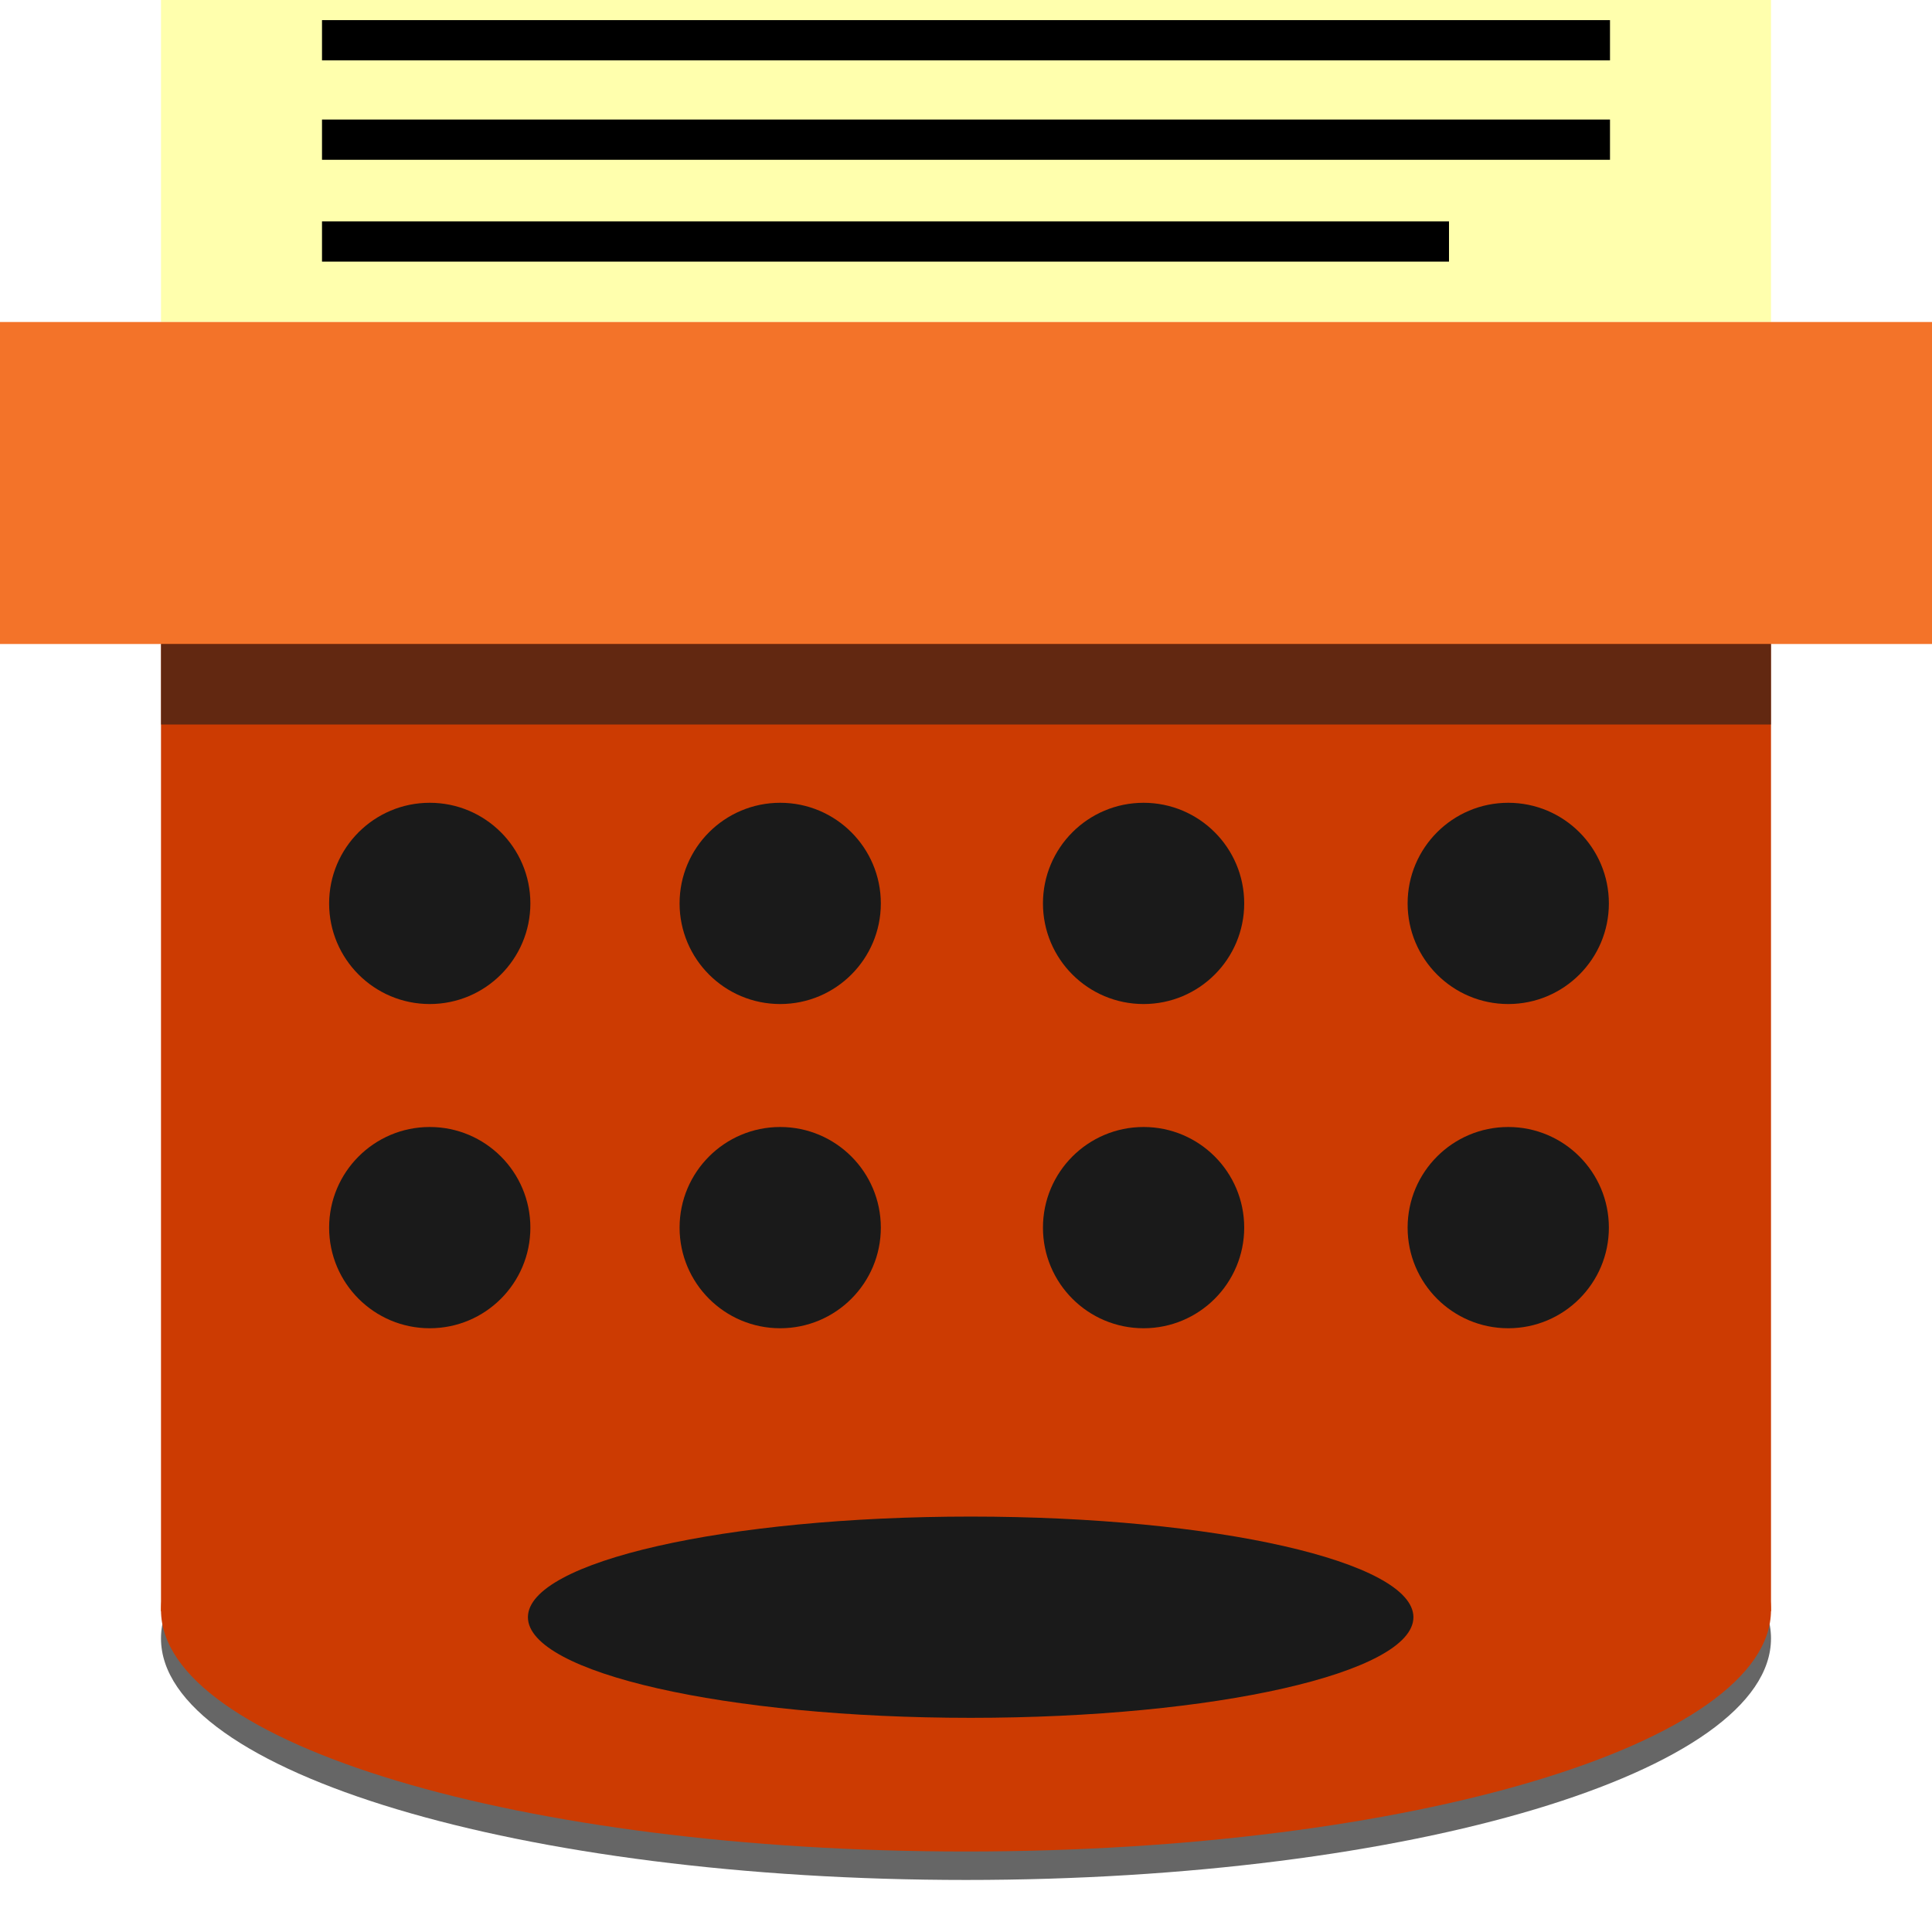
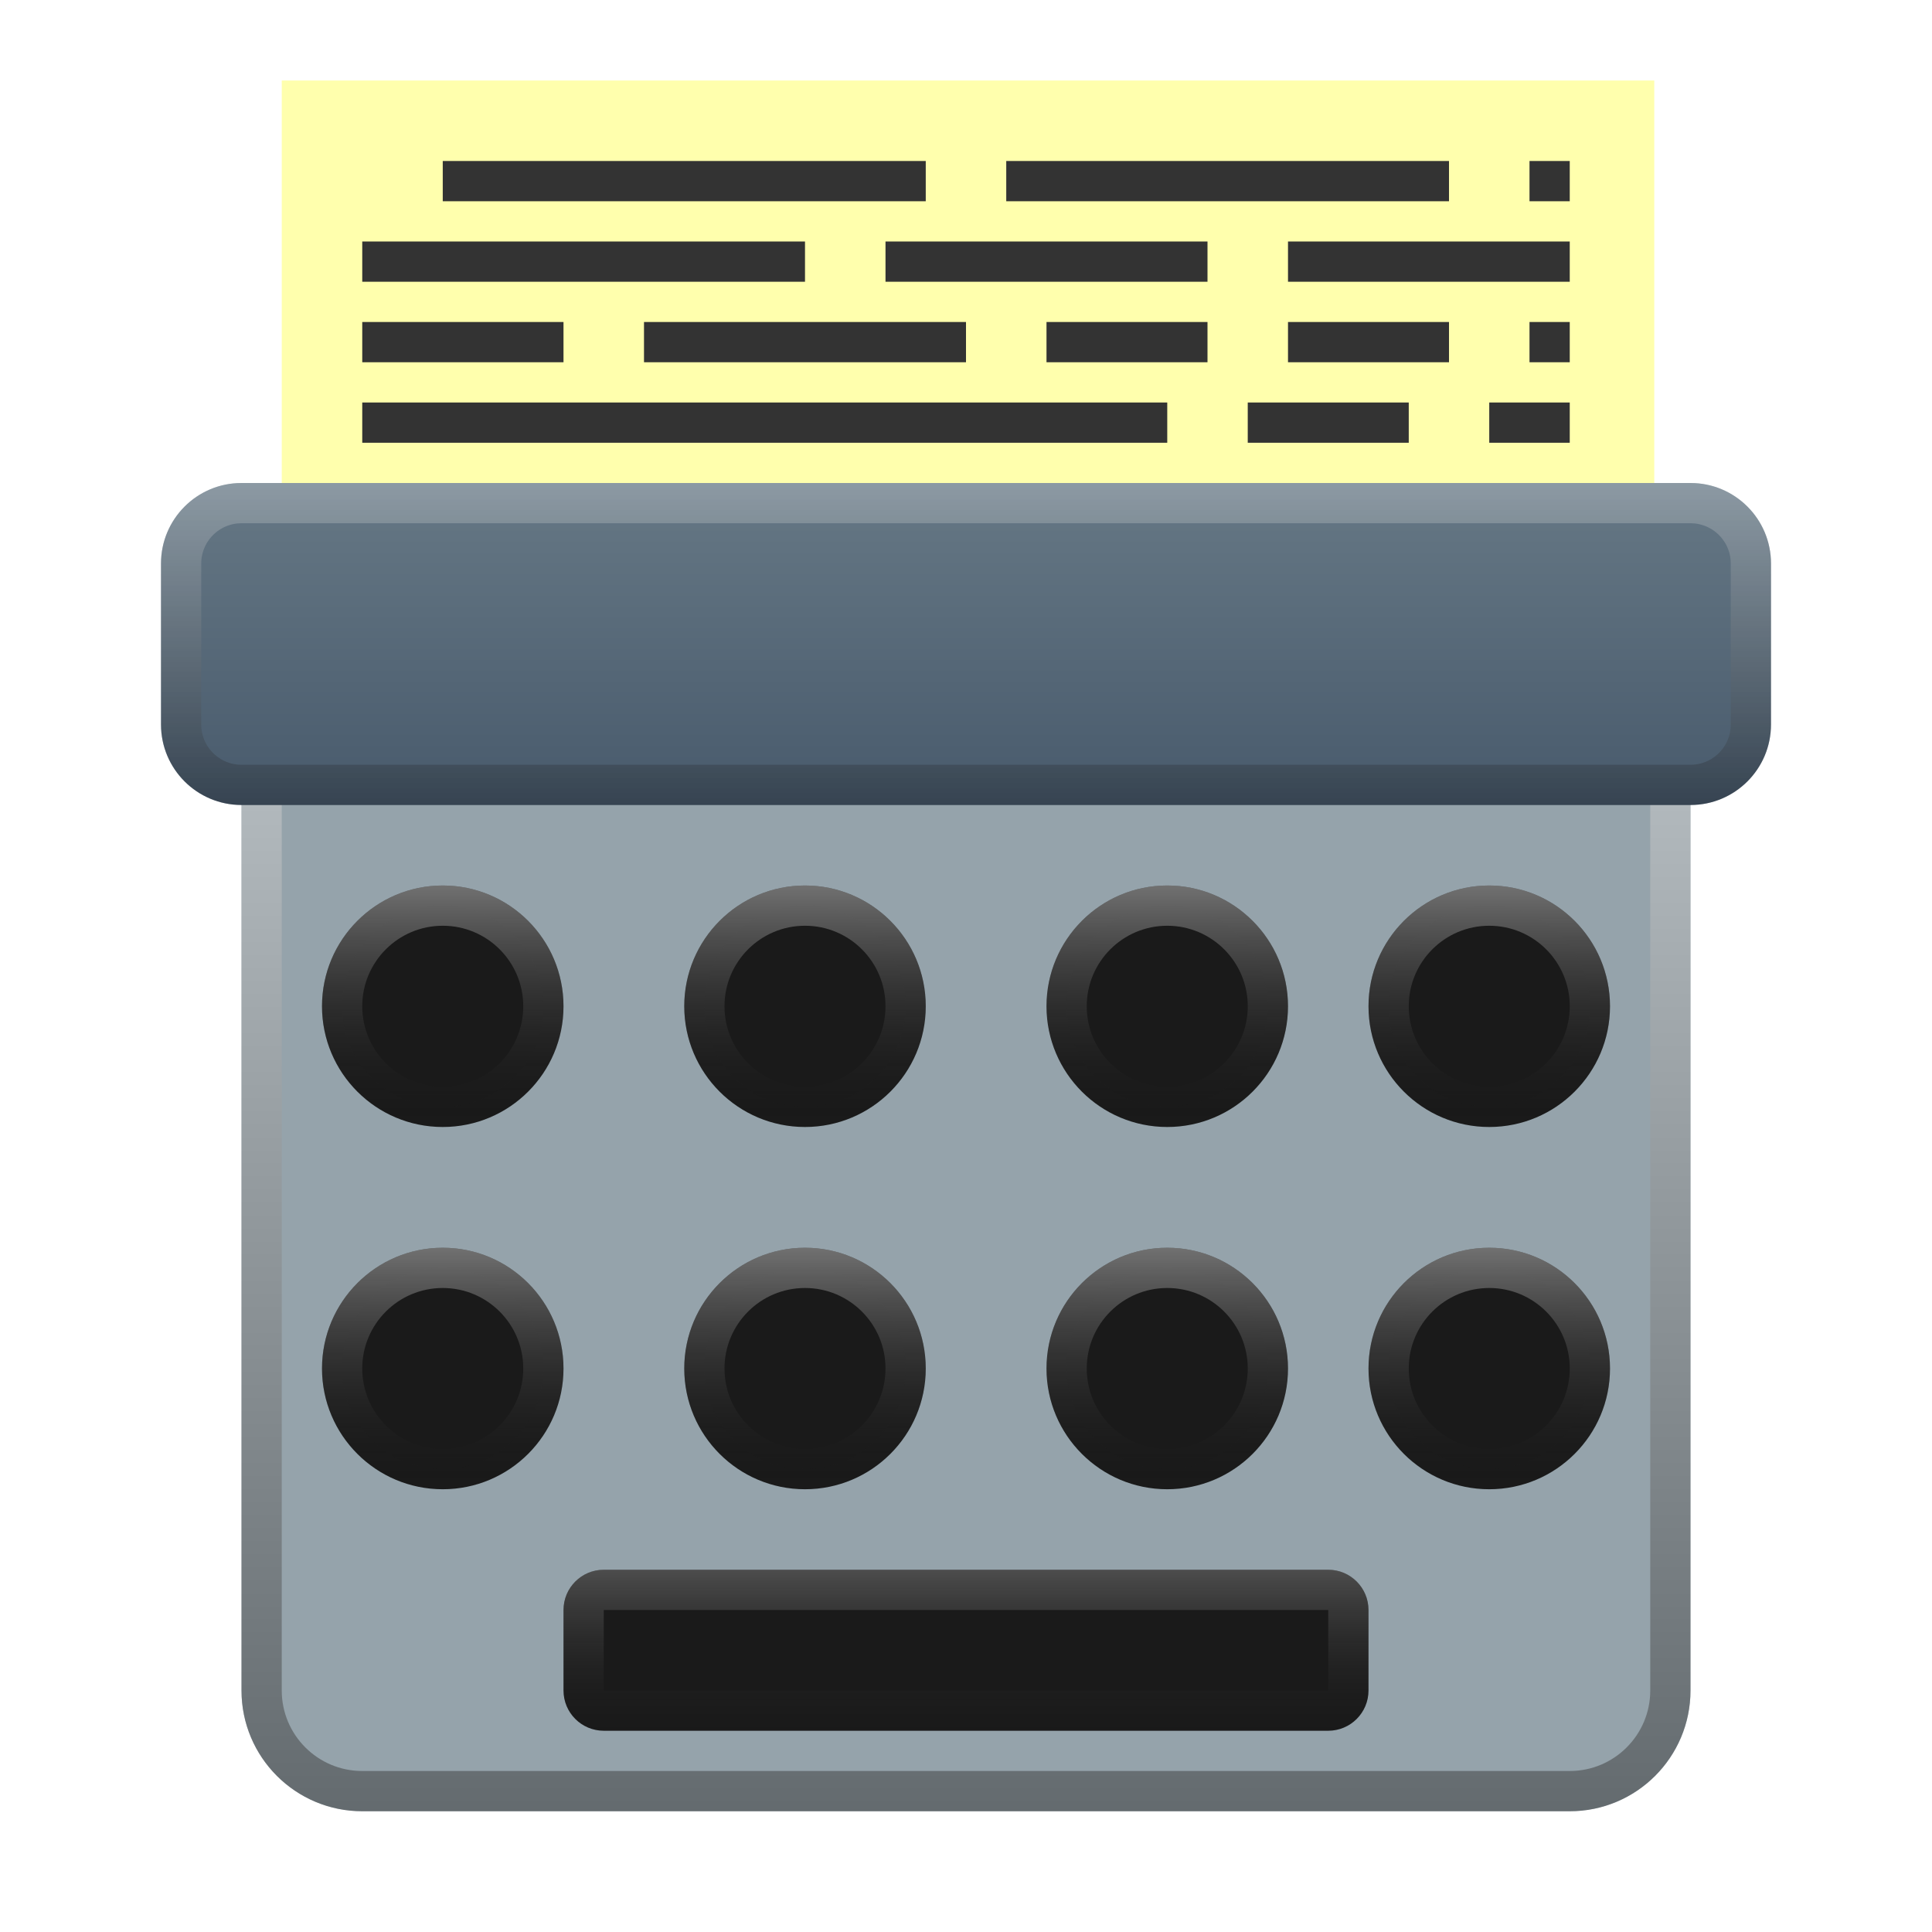
<svg xmlns="http://www.w3.org/2000/svg" xmlns:xlink="http://www.w3.org/1999/xlink" id="svg4031" height="48" width="48" version="1.1">
  <defs id="defs4033">
+     <linearGradient id="linearGradient4399">
+       <stop style="stop-color:#ffffff;stop-opacity:1" offset="0" id="stop4401" />
+       <stop style="stop-color:#333333;stop-opacity:1" offset="1" id="stop4403" />
+     </linearGradient>
+     <linearGradient id="linearGradient4371">
+       <stop style="stop-color:#667885;stop-opacity:1;" offset="0" id="stop4373" />
+       <stop style="stop-color:#485a6c;stop-opacity:1" offset="1" id="stop4375" />
+     </linearGradient>
+     <linearGradient id="linearGradient4363">
+       <stop style="stop-color:#ffffff;stop-opacity:1;" offset="0" id="stop4365" />
+       <stop style="stop-color:#000000;stop-opacity:0" offset="1" id="stop4367" />
+     </linearGradient>
+     <linearGradient id="linearGradient4215">
+       <stop style="stop-color:#ffffff;stop-opacity:1;" offset="0" id="stop4217" />
+       <stop style="stop-color:#000000;stop-opacity:0" offset="1" id="stop4219" />
+     </linearGradient>
+     <linearGradient id="linearGradient4205">
+       <stop style="stop-color:#ffffff;stop-opacity:1" offset="0" id="stop4207" />
+       <stop style="stop-color:#000000;stop-opacity:1" offset="1" id="stop4209" />
+     </linearGradient>
    <linearGradient id="linearGradient3820-7-2-1">
      <stop offset="0" style="stop-color:#3d3d3d;stop-opacity:1" id="stop3822-2-6-3" />
      <stop offset="0.5" style="stop-color:#686868;stop-opacity:0.498" id="stop3864-8-7-7" />
      <stop offset="1" style="stop-color:#686868;stop-opacity:0" id="stop3824-1-2-5" />
    </linearGradient>
    <radialGradient gradientTransform="matrix(0.2708338,0,0,0.08762273,-2.855072,25.18723)" gradientUnits="userSpaceOnUse" xlink:href="#linearGradient3820-7-2-1" id="radialGradient3018" fy="186.171" fx="99.157" r="62.769" cy="186.171" cx="99.157" />
    <linearGradient id="linearGradient4011-7">
      <stop offset="0" style="stop-color:#ffffff;stop-opacity:1" id="stop4013-4" />
      <stop offset="0.508" style="stop-color:#ffffff;stop-opacity:0.235" id="stop4015-61" />
      <stop offset="0.835" style="stop-color:#ffffff;stop-opacity:0.157" id="stop4017-2" />
      <stop offset="1" style="stop-color:#ffffff;stop-opacity:0.392" id="stop4019-2" />
    </linearGradient>
    <linearGradient id="linearGradient8838-4">
      <stop offset="0" style="stop-color:#000000;stop-opacity:1" id="stop8840-4" />
      <stop offset="1" style="stop-color:#000000;stop-opacity:0" id="stop8842-8" />
    </linearGradient>
    <linearGradient gradientTransform="matrix(0.5135135,0,0,0.5135135,-0.836132,22.97872)" gradientUnits="userSpaceOnUse" xlink:href="#linearGradient4011-7" id="linearGradient3741" y2="42.884" x2="71.204" y1="7.831" x1="71.204" />
    <radialGradient gradientTransform="matrix(1.129412,0,0,0.2823525,-34.72941,43.69412)" gradientUnits="userSpaceOnUse" xlink:href="#linearGradient8838-4" id="radialGradient3748" fy="4.625" fx="62.625" r="10.625" cy="4.625" cx="62.625" />
    <linearGradient id="linearGradient4632-92-3-0-8-1-6-6">
      <stop offset="0" style="stop-color:#fafafa;stop-opacity:1" id="stop4634-68-8-0-2-9-1-1" />
      <stop offset="1" style="stop-color:#e1e1e1;stop-opacity:1" id="stop4636-8-21-7-1-4-9-4" />
    </linearGradient>
    <radialGradient xlink:href="#linearGradient4632-92-3-0-8-1-6-6" id="radialGradient3398" gradientUnits="userSpaceOnUse" gradientTransform="matrix(0,1.218944,-1.289497,-3.3177771e-8,46.89601,18.35099)" cx="6.275" cy="8.45" fx="6.275" fy="8.45" r="20" />
    <linearGradient xlink:href="#linearGradient3104-8-8-97-4-6-2-0-1-4-0-5-8-3-9-1" id="linearGradient4200-6" gradientUnits="userSpaceOnUse" gradientTransform="matrix(0.8074983,0,0,0.833744,113.0116,-2.35899)" x1="-95.838" y1="54.2" x2="-95.838" y2="5.176" />
    <linearGradient id="linearGradient3104-8-8-97-4-6-2-0-1-4-0-5-8-3-9-1">
      <stop offset="0" style="stop-color:#000000;stop-opacity:0.322" id="stop3106-5-4-3-5-0-1-61-9-2-7-3-3-2-6-9" />
      <stop offset="1" style="stop-color:#000000;stop-opacity:0.278" id="stop3108-4-3-7-8-2-4-01-9-9-0-6-4-3-7-7" />
    </linearGradient>
    <linearGradient id="linearGradient2867-449-88-871-390-598-476-591-434-148-57-177-3-8-8">
      <stop id="stop3750-8-9-0" style="stop-color:#95a3ab;stop-opacity:1" offset="0" />
      <stop id="stop3752-3-2-2" style="stop-color:#667885;stop-opacity:1" offset="0.262" />
      <stop id="stop3754-7-2-2" style="stop-color:#485a6c;stop-opacity:1" offset="0.705" />
      <stop id="stop3756-9-3-05" style="stop-color:#273445;stop-opacity:1" offset="1" />
    </linearGradient>
    <linearGradient id="linearGradient4011-8">
      <stop id="stop4013-9" style="stop-color:#ffffff;stop-opacity:1" offset="0" />
      <stop id="stop4015-2" style="stop-color:#ffffff;stop-opacity:0.235" offset="0.508" />
      <stop id="stop4017-28" style="stop-color:#ffffff;stop-opacity:0.157" offset="0.835" />
      <stop id="stop4019-23" style="stop-color:#ffffff;stop-opacity:0.392" offset="1" />
    </linearGradient>
    <linearGradient y2="44.341" x2="71.204" y1="6.238" x1="71.204" gradientTransform="matrix(1.054054,0,0,1.054054,-51.611,-2.727901)" gradientUnits="userSpaceOnUse" id="linearGradient3540" xlink:href="#linearGradient4011-8" />
    <radialGradient r="20" fy="8.45" fx="1.198" cy="8.45" cx="1.198" gradientTransform="matrix(0,5.000002,-5.289406,-1.3609237e-7,68.69436,-17.9895)" gradientUnits="userSpaceOnUse" id="radialGradient3543" xlink:href="#linearGradient2867-449-88-871-390-598-476-591-434-148-57-177-3-8-8" />
+     <linearGradient xlink:href="#linearGradient4205" id="linearGradient4211" x1="21" y1="10" x2="21" y2="18" gradientUnits="userSpaceOnUse" gradientTransform="matrix(0.9512193,0,0,1,1.170732,1.999996)" />
+     <linearGradient xlink:href="#linearGradient4215" id="linearGradient4221" x1="29" y1="22" x2="29" y2="28" gradientUnits="userSpaceOnUse" />
+     <linearGradient xlink:href="#linearGradient4215" id="linearGradient4335" gradientUnits="userSpaceOnUse" x1="29" y1="22" x2="29" y2="28" gradientTransform="translate(-9.000001,1.8866003e-6)" />
+     <linearGradient xlink:href="#linearGradient4215" id="linearGradient4339" gradientUnits="userSpaceOnUse" gradientTransform="translate(-18,0)" x1="29" y1="22" x2="29" y2="28" />
+     <linearGradient xlink:href="#linearGradient4215" id="linearGradient4343" gradientUnits="userSpaceOnUse" gradientTransform="translate(-18,9.000003)" x1="29" y1="22" x2="29" y2="28" />
+     <linearGradient xlink:href="#linearGradient4215" id="linearGradient4347" gradientUnits="userSpaceOnUse" gradientTransform="translate(-9.000001,9.000003)" x1="29" y1="22" x2="29" y2="28" />
+     <linearGradient xlink:href="#linearGradient4215" id="linearGradient4351" gradientUnits="userSpaceOnUse" gradientTransform="translate(-8.6675232e-7,9.000003)" x1="29" y1="22" x2="29" y2="28" />
+     <linearGradient xlink:href="#linearGradient4215" id="linearGradient4355" gradientUnits="userSpaceOnUse" gradientTransform="translate(7.999999,9.000001)" x1="29" y1="22" x2="29" y2="28" />
+     <linearGradient xlink:href="#linearGradient4215" id="linearGradient4359" gradientUnits="userSpaceOnUse" gradientTransform="translate(7.999999,1.2619519e-6)" x1="29" y1="22" x2="29" y2="28" />
+     <linearGradient xlink:href="#linearGradient4363" id="linearGradient4369" x1="23.5" y1="40" x2="23.5" y2="43" gradientUnits="userSpaceOnUse" gradientTransform="matrix(1,0,0,1.499999,-7.5290092e-8,-21.24996)" />
+     <linearGradient xlink:href="#linearGradient4371" id="linearGradient4377" x1="24" y1="10" x2="24" y2="18" gradientUnits="userSpaceOnUse" gradientTransform="matrix(0.9523808,0,0,1,1.142858,1.999997)" />
+     <linearGradient xlink:href="#linearGradient4399" id="linearGradient4405" x1="24" y1="12" x2="24" y2="45" gradientUnits="userSpaceOnUse" />
  </defs>
-   <ellipse ry="6" rx="20" cy="40.707" cx="24" id="ellipse4184" style="opacity:0.6;fill:#000000;fill-opacity:1;fill-rule:nonzero;stroke:none;stroke-width:2;stroke-linecap:square;stroke-linejoin:miter;stroke-miterlimit:4;stroke-dasharray:none;stroke-opacity:1" />
-   <rect style="opacity:1;fill:#ffffad;fill-opacity:1;fill-rule:nonzero;stroke:none;stroke-width:2;stroke-linecap:square;stroke-linejoin:miter;stroke-miterlimit:4;stroke-dasharray:none;stroke-opacity:1" id="rect4178" width="40" height="8" x="4" y="0" />
-   <rect style="opacity:1;fill:#cc3b02;fill-opacity:1;fill-rule:nonzero;stroke:none;stroke-width:2;stroke-linecap:square;stroke-linejoin:miter;stroke-miterlimit:4;stroke-dasharray:none;stroke-opacity:1" id="rect4174" width="40" height="30" x="4" y="10.033" />
-   <rect style="opacity:1;fill:#f37329;fill-opacity:1;fill-rule:nonzero;stroke:none;stroke-width:2;stroke-linecap:square;stroke-linejoin:miter;stroke-miterlimit:4;stroke-dasharray:none;stroke-opacity:1" id="rect4176" width="48" height="8" x="0" y="8" />
-   <ellipse style="opacity:1;fill:#cc3b02;fill-opacity:1;fill-rule:nonzero;stroke:none;stroke-width:2;stroke-linecap:square;stroke-linejoin:miter;stroke-miterlimit:4;stroke-dasharray:none;stroke-opacity:1" id="path4182" cx="24" cy="40" rx="20" ry="6" />
-   <path style="fill:none;fill-rule:evenodd;stroke:#000000;stroke-width:1px;stroke-linecap:butt;stroke-linejoin:miter;stroke-opacity:1" d="M 8,1 40,1" id="path4186" />
-   <path style="fill:none;fill-rule:evenodd;stroke:#000000;stroke-width:1px;stroke-linecap:butt;stroke-linejoin:miter;stroke-opacity:1" d="m 8,3.47 32,0" id="path4188" />
-   <path style="fill:none;fill-rule:evenodd;stroke:#000000;stroke-width:1px;stroke-linecap:butt;stroke-linejoin:miter;stroke-opacity:1" d="M 8,6 36,6" id="path4190" />
-   <ellipse style="opacity:1;fill:#1a1a1a;fill-opacity:1;fill-rule:nonzero;stroke:none;stroke-width:2;stroke-linecap:square;stroke-linejoin:miter;stroke-miterlimit:4;stroke-dasharray:none;stroke-opacity:1" id="path4192" cx="24.116" cy="40.179" rx="11" ry="2.5" />
-   <circle style="opacity:1;fill:#1a1a1a;fill-opacity:1;fill-rule:nonzero;stroke:none;stroke-width:2;stroke-linecap:square;stroke-linejoin:miter;stroke-miterlimit:4;stroke-dasharray:none;stroke-opacity:1" id="path4194" cx="10.677" cy="22.445" r="2.5" />
-   <circle r="2.5" cy="22.445" cx="19.384" id="circle4196" style="opacity:1;fill:#1a1a1a;fill-opacity:1;fill-rule:nonzero;stroke:none;stroke-width:2;stroke-linecap:square;stroke-linejoin:miter;stroke-miterlimit:4;stroke-dasharray:none;stroke-opacity:1" />
-   <circle style="opacity:1;fill:#1a1a1a;fill-opacity:1;fill-rule:nonzero;stroke:none;stroke-width:2;stroke-linecap:square;stroke-linejoin:miter;stroke-miterlimit:4;stroke-dasharray:none;stroke-opacity:1" id="circle4198" cx="28.412" cy="22.445" r="2.5" />
-   <circle r="2.5" cy="22.445" cx="37.472" id="circle4200" style="opacity:1;fill:#1a1a1a;fill-opacity:1;fill-rule:nonzero;stroke:none;stroke-width:2;stroke-linecap:square;stroke-linejoin:miter;stroke-miterlimit:4;stroke-dasharray:none;stroke-opacity:1" />
-   <circle r="2.5" cy="30.5" cx="10.677" id="circle4202" style="opacity:1;fill:#1a1a1a;fill-opacity:1;fill-rule:nonzero;stroke:none;stroke-width:2;stroke-linecap:square;stroke-linejoin:miter;stroke-miterlimit:4;stroke-dasharray:none;stroke-opacity:1" />
-   <circle style="opacity:1;fill:#1a1a1a;fill-opacity:1;fill-rule:nonzero;stroke:none;stroke-width:2;stroke-linecap:square;stroke-linejoin:miter;stroke-miterlimit:4;stroke-dasharray:none;stroke-opacity:1" id="circle4204" cx="19.384" cy="30.5" r="2.5" />
-   <circle r="2.5" cy="30.5" cx="28.412" id="circle4206" style="opacity:1;fill:#1a1a1a;fill-opacity:1;fill-rule:nonzero;stroke:none;stroke-width:2;stroke-linecap:square;stroke-linejoin:miter;stroke-miterlimit:4;stroke-dasharray:none;stroke-opacity:1" />
-   <circle style="opacity:1;fill:#1a1a1a;fill-opacity:1;fill-rule:nonzero;stroke:none;stroke-width:2;stroke-linecap:square;stroke-linejoin:miter;stroke-miterlimit:4;stroke-dasharray:none;stroke-opacity:1" id="circle4208" cx="37.472" cy="30.5" r="2.5" />
-   <rect style="opacity:0.6;fill:#1a1a1a;fill-opacity:1;fill-rule:nonzero;stroke:none;stroke-width:2;stroke-linecap:square;stroke-linejoin:miter;stroke-miterlimit:4;stroke-dasharray:none;stroke-opacity:1" id="rect4210" width="40" height="2" x="4" y="16" />
+   <rect style="opacity:1;fill:#ffffad;fill-opacity:1;fill-rule:nonzero;stroke:none;stroke-width:2;stroke-linecap:square;stroke-linejoin:miter;stroke-miterlimit:4;stroke-dasharray:none;stroke-opacity:1" id="rect4178" width="34.1" height="10" x="7" y="2" />
+   <rect style="opacity:1;fill:#95a3ab;fill-opacity:1;fill-rule:nonzero;stroke:none;stroke-width:2;stroke-linecap:square;stroke-linejoin:miter;stroke-miterlimit:4;stroke-dasharray:none;stroke-opacity:1" id="rect4174" width="36" height="33" x="6" y="12" ry="3" rx="3" />
+   <rect rx="2.5" ry="2.5" y="12.5" x="6.5" height="32" width="35" id="rect4397" style="opacity:0.5;fill:#95a3ab;fill-opacity:1;fill-rule:nonzero;stroke:url(#linearGradient4405);stroke-width:1;stroke-linecap:square;stroke-linejoin:miter;stroke-miterlimit:4;stroke-dasharray:none;stroke-opacity:1" />
+   <rect style="opacity:1;fill:url(#linearGradient4377);fill-opacity:1;fill-rule:nonzero;stroke:none;stroke-width:2;stroke-linecap:square;stroke-linejoin:miter;stroke-miterlimit:4;stroke-dasharray:none;stroke-opacity:1" id="rect4176" width="40" height="8" x="4" y="12" ry="2" rx="2" />
+   <path style="fill:none;fill-rule:evenodd;stroke:#333333;stroke-width:1px;stroke-linecap:butt;stroke-linejoin:miter;stroke-opacity:1" d="m 11,4.5 12,0" id="path4186" />
+   <path style="fill:none;fill-rule:evenodd;stroke:#333333;stroke-width:1px;stroke-linecap:butt;stroke-linejoin:miter;stroke-opacity:1" d="m 9,6.5 11,0" id="path4188" />
+   <path style="fill:none;fill-rule:evenodd;stroke:#333333;stroke-width:1px;stroke-linecap:butt;stroke-linejoin:miter;stroke-opacity:1" d="m 9,8.5 5,0" id="path4190" />
+   <circle style="opacity:1;fill:#1a1a1a;fill-opacity:1;fill-rule:nonzero;stroke:none;stroke-width:2;stroke-linecap:square;stroke-linejoin:miter;stroke-miterlimit:4;stroke-dasharray:none;stroke-opacity:1" id="path4194" cx="11" cy="25" r="3" />
+   <circle r="3" cy="25" cx="20" id="circle4187" style="opacity:1;fill:#1a1a1a;fill-opacity:1;fill-rule:nonzero;stroke:none;stroke-width:2;stroke-linecap:square;stroke-linejoin:miter;stroke-miterlimit:4;stroke-dasharray:none;stroke-opacity:1" />
+   <circle style="opacity:1;fill:#1a1a1a;fill-opacity:1;fill-rule:nonzero;stroke:none;stroke-width:2;stroke-linecap:square;stroke-linejoin:miter;stroke-miterlimit:4;stroke-dasharray:none;stroke-opacity:1" id="circle4189" cx="37" cy="25" r="3" />
+   <circle r="3" cy="25" cx="29" id="circle4191" style="opacity:1;fill:#1a1a1a;fill-opacity:1;fill-rule:nonzero;stroke:none;stroke-width:2;stroke-linecap:square;stroke-linejoin:miter;stroke-miterlimit:4;stroke-dasharray:none;stroke-opacity:1" />
+   <circle r="3" cy="34" cx="11" id="circle4193" style="opacity:1;fill:#1a1a1a;fill-opacity:1;fill-rule:nonzero;stroke:none;stroke-width:2;stroke-linecap:square;stroke-linejoin:miter;stroke-miterlimit:4;stroke-dasharray:none;stroke-opacity:1" />
+   <circle style="opacity:1;fill:#1a1a1a;fill-opacity:1;fill-rule:nonzero;stroke:none;stroke-width:2;stroke-linecap:square;stroke-linejoin:miter;stroke-miterlimit:4;stroke-dasharray:none;stroke-opacity:1" id="circle4195" cx="20" cy="34" r="3" />
+   <circle r="3" cy="34" cx="37" id="circle4197" style="opacity:1;fill:#1a1a1a;fill-opacity:1;fill-rule:nonzero;stroke:none;stroke-width:2;stroke-linecap:square;stroke-linejoin:miter;stroke-miterlimit:4;stroke-dasharray:none;stroke-opacity:1" />
+   <circle style="opacity:1;fill:#1a1a1a;fill-opacity:1;fill-rule:nonzero;stroke:none;stroke-width:2;stroke-linecap:square;stroke-linejoin:miter;stroke-miterlimit:4;stroke-dasharray:none;stroke-opacity:1" id="circle4199" cx="29" cy="34" r="3" />
+   <rect style="opacity:1;fill:#1a1a1a;fill-opacity:1;stroke:none;stroke-width:1;stroke-linecap:butt;stroke-linejoin:round;stroke-miterlimit:4;stroke-dasharray:none;stroke-opacity:1" id="rect4201" width="20" height="4" x="14" y="39" ry="1" rx="1" />
+   <rect y="12.5" x="4.5" height="7" width="39" id="rect4203" style="opacity:0.25;fill:none;fill-opacity:1;fill-rule:nonzero;stroke:url(#linearGradient4211);stroke-width:1;stroke-linecap:square;stroke-linejoin:miter;stroke-miterlimit:4;stroke-dasharray:none;stroke-opacity:1" ry="1.5" rx="1.5" />
+   <ellipse style="opacity:0.382;fill:#1a1a1a;fill-opacity:1;fill-rule:nonzero;stroke:url(#linearGradient4221);stroke-width:1;stroke-linecap:square;stroke-linejoin:miter;stroke-miterlimit:4;stroke-dasharray:none;stroke-opacity:1" id="circle4213" cx="29" cy="25" rx="2.5" ry="2.5" />
+   <ellipse ry="2.5" rx="2.5" cy="25" cx="20" id="ellipse4333" style="opacity:0.382;fill:#1a1a1a;fill-opacity:1;fill-rule:nonzero;stroke:url(#linearGradient4335);stroke-width:1;stroke-linecap:square;stroke-linejoin:miter;stroke-miterlimit:4;stroke-dasharray:none;stroke-opacity:1" />
+   <ellipse style="opacity:0.382;fill:#1a1a1a;fill-opacity:1;fill-rule:nonzero;stroke:url(#linearGradient4339);stroke-width:1;stroke-linecap:square;stroke-linejoin:miter;stroke-miterlimit:4;stroke-dasharray:none;stroke-opacity:1" id="ellipse4337" cx="11" cy="25" rx="2.5" ry="2.5" />
+   <ellipse ry="2.5" rx="2.5" cy="34" cx="11" id="ellipse4341" style="opacity:0.382;fill:#1a1a1a;fill-opacity:1;fill-rule:nonzero;stroke:url(#linearGradient4343);stroke-width:1;stroke-linecap:square;stroke-linejoin:miter;stroke-miterlimit:4;stroke-dasharray:none;stroke-opacity:1" />
+   <ellipse style="opacity:0.382;fill:#1a1a1a;fill-opacity:1;fill-rule:nonzero;stroke:url(#linearGradient4347);stroke-width:1;stroke-linecap:square;stroke-linejoin:miter;stroke-miterlimit:4;stroke-dasharray:none;stroke-opacity:1" id="ellipse4345" cx="20" cy="34" rx="2.5" ry="2.5" />
+   <ellipse ry="2.5" rx="2.5" cy="34" cx="29" id="ellipse4349" style="opacity:0.382;fill:#1a1a1a;fill-opacity:1;fill-rule:nonzero;stroke:url(#linearGradient4351);stroke-width:1;stroke-linecap:square;stroke-linejoin:miter;stroke-miterlimit:4;stroke-dasharray:none;stroke-opacity:1" />
+   <ellipse style="opacity:0.382;fill:#1a1a1a;fill-opacity:1;fill-rule:nonzero;stroke:url(#linearGradient4355);stroke-width:1;stroke-linecap:square;stroke-linejoin:miter;stroke-miterlimit:4;stroke-dasharray:none;stroke-opacity:1" id="ellipse4353" cx="37" cy="34" rx="2.5" ry="2.5" />
+   <ellipse ry="2.5" rx="2.5" cy="25" cx="37" id="ellipse4357" style="opacity:0.382;fill:#1a1a1a;fill-opacity:1;fill-rule:nonzero;stroke:url(#linearGradient4359);stroke-width:1;stroke-linecap:square;stroke-linejoin:miter;stroke-miterlimit:4;stroke-dasharray:none;stroke-opacity:1" />
+   <rect ry="0.5" y="39.5" x="14.5" height="3" width="19" id="rect4361" style="opacity:0.25;fill:none;fill-opacity:1;stroke:url(#linearGradient4369);stroke-width:1;stroke-linecap:butt;stroke-linejoin:round;stroke-miterlimit:4;stroke-dasharray:none;stroke-opacity:1" rx="0.5" />
+   <path id="path4379" d="m 9,10.5 20,0" style="fill:none;fill-rule:evenodd;stroke:#333333;stroke-width:1px;stroke-linecap:butt;stroke-linejoin:miter;stroke-opacity:1" />
+   <path id="path4381" d="m 22,6.5 8,0" style="fill:none;fill-rule:evenodd;stroke:#333333;stroke-width:1px;stroke-linecap:butt;stroke-linejoin:miter;stroke-opacity:1" />
+   <path style="fill:none;fill-rule:evenodd;stroke:#333333;stroke-width:1px;stroke-linecap:butt;stroke-linejoin:miter;stroke-opacity:1" d="m 32,6.5 7,0" id="path4383" />
+   <path id="path4385" d="m 16,8.5 8,0" style="fill:none;fill-rule:evenodd;stroke:#333333;stroke-width:1px;stroke-linecap:butt;stroke-linejoin:miter;stroke-opacity:1" />
+   <path style="fill:none;fill-rule:evenodd;stroke:#333333;stroke-width:1px;stroke-linecap:butt;stroke-linejoin:miter;stroke-opacity:1" d="m 26,8.5 4,0" id="path4387" />
+   <path id="path4389" d="m 32,8.5 4,0" style="fill:none;fill-rule:evenodd;stroke:#333333;stroke-width:1px;stroke-linecap:butt;stroke-linejoin:miter;stroke-opacity:1" />
+   <path style="fill:none;fill-rule:evenodd;stroke:#333333;stroke-width:1px;stroke-linecap:butt;stroke-linejoin:miter;stroke-opacity:1" d="m 38,8.5 1,0" id="path4391" />
+   <path style="fill:none;fill-rule:evenodd;stroke:#333333;stroke-width:1px;stroke-linecap:butt;stroke-linejoin:miter;stroke-opacity:1" d="m 31,10.5 4,0" id="path4393" />
+   <path id="path4395" d="m 37,10.5 2,0" style="fill:none;fill-rule:evenodd;stroke:#333333;stroke-width:1px;stroke-linecap:butt;stroke-linejoin:miter;stroke-opacity:1" />
+   <path id="path4407" d="m 25,4.5 11,0" style="fill:none;fill-rule:evenodd;stroke:#333333;stroke-width:1px;stroke-linecap:butt;stroke-linejoin:miter;stroke-opacity:1" />
+   <path id="path4409" d="m 38,4.5 1,0" style="fill:none;fill-rule:evenodd;stroke:#333333;stroke-width:1px;stroke-linecap:butt;stroke-linejoin:miter;stroke-opacity:1" />
</svg>
